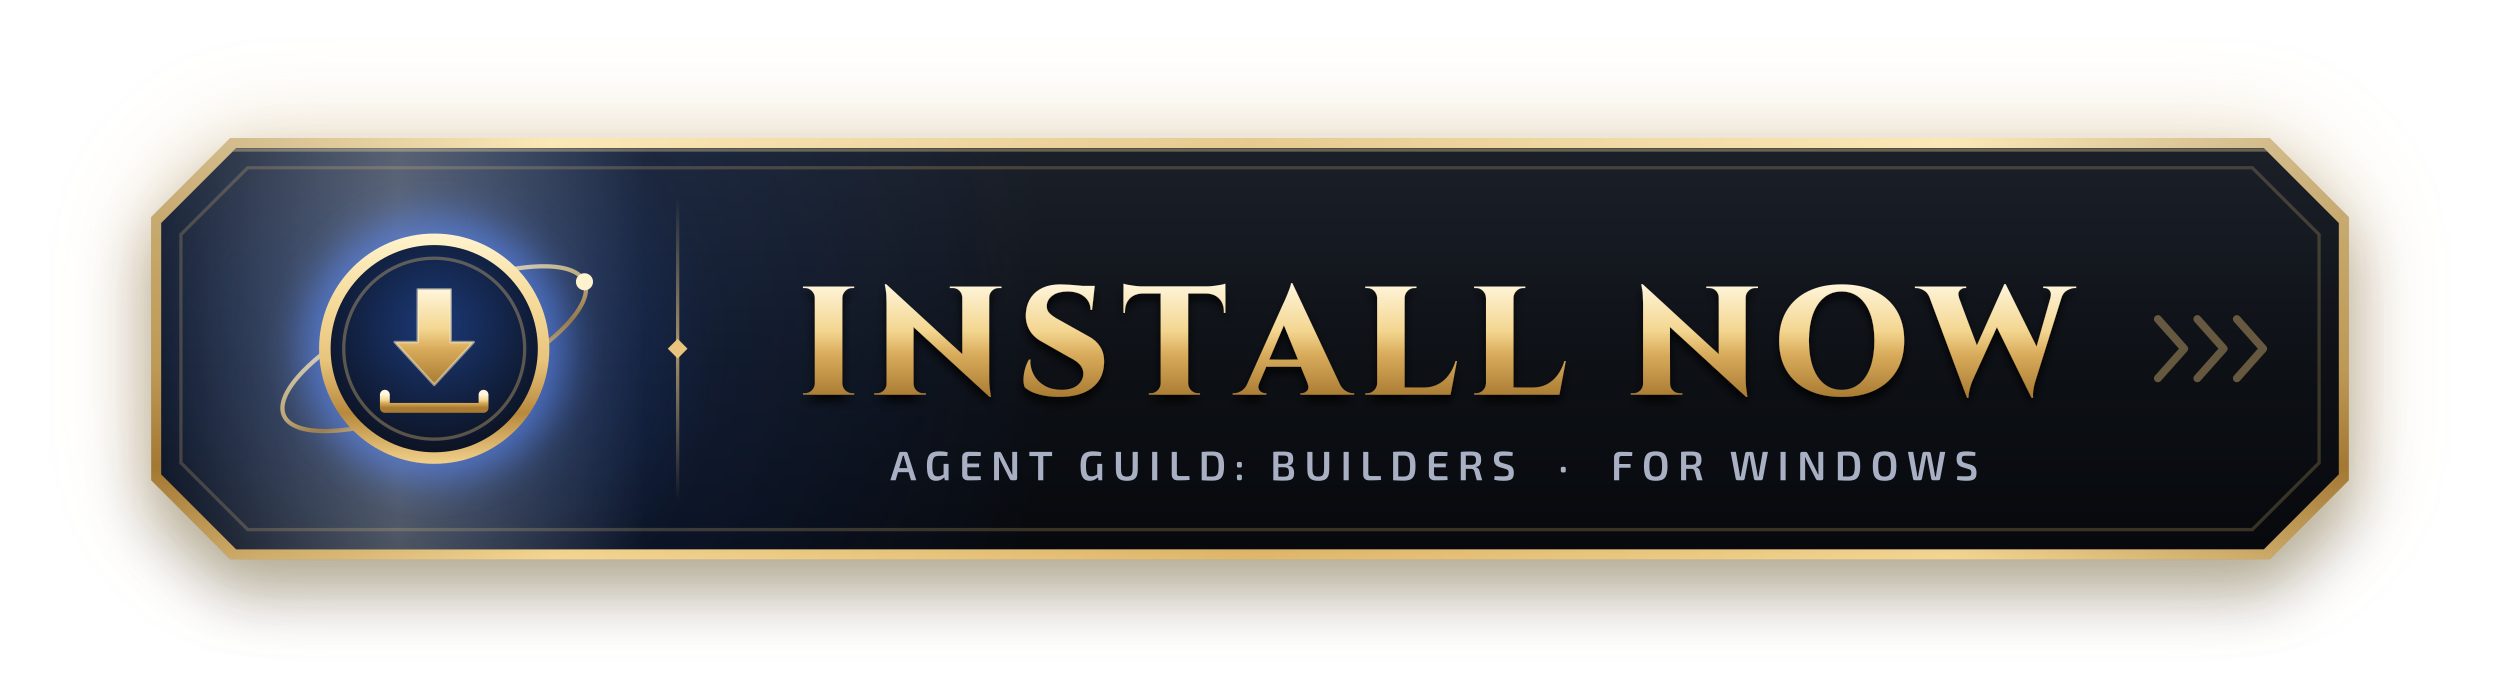
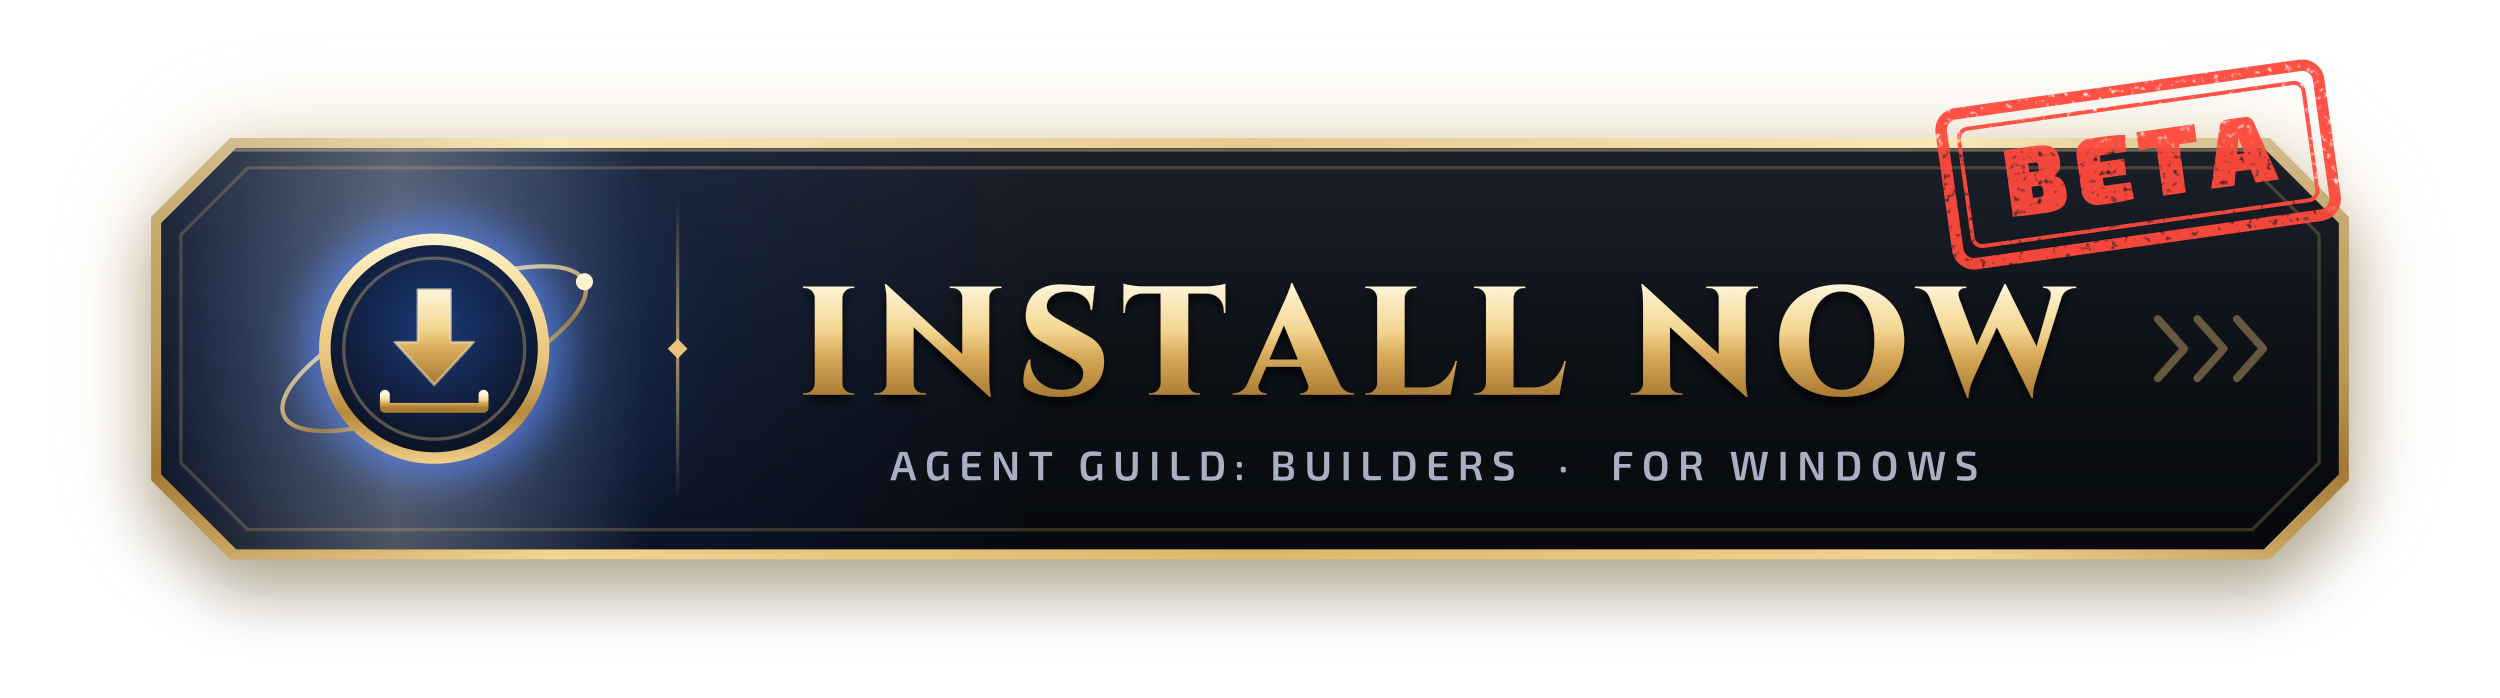
<svg xmlns="http://www.w3.org/2000/svg" width="760" height="212" viewBox="0 0 760 212" role="img" aria-labelledby="t">
  <defs>
    <linearGradient id="gold" x1="0" y1="0" x2="0" y2="1">
      <stop offset="0" stop-color="#fff3cf" />
      <stop offset=".28" stop-color="#f6dc9c" />
      <stop offset=".55" stop-color="#e8c47c" />
      <stop offset=".78" stop-color="#b8893d" />
      <stop offset="1" stop-color="#f1d08a" />
    </linearGradient>
    <linearGradient id="goldText" x1="0" y1="0" x2="0" y2="1">
      <stop offset="0" stop-color="#fff6dc" />
      <stop offset=".42" stop-color="#f3d58f" />
      <stop offset=".62" stop-color="#d9ac5c" />
      <stop offset="1" stop-color="#a87a32" />
    </linearGradient>
    <linearGradient id="frameSheen" x1="0" y1="0" x2="1" y2="0">
      <stop offset="0" stop-color="#8a6326" />
      <stop offset=".18" stop-color="#f6dc9c" />
      <stop offset=".5" stop-color="#c99a45" />
      <stop offset=".82" stop-color="#f6dc9c" />
      <stop offset="1" stop-color="#8a6326" />
    </linearGradient>
    <linearGradient id="plate" x1="0" y1="0" x2="0" y2="1">
      <stop offset="0" stop-color="#1b2029" />
      <stop offset=".55" stop-color="#0d1015" />
      <stop offset="1" stop-color="#07090d" />
    </linearGradient>
    <radialGradient id="aura" cx="132" cy="106.0" r="190" gradientUnits="userSpaceOnUse">
      <stop offset="0" stop-color="#2f6bed" stop-opacity=".46" />
      <stop offset=".45" stop-color="#2f6bed" stop-opacity=".12" />
      <stop offset="1" stop-color="#2f6bed" stop-opacity="0" />
    </radialGradient>
    <radialGradient id="core" cx=".5" cy=".38" r=".7">
      <stop offset="0" stop-color="#1c3a78" />
      <stop offset="1" stop-color="#0a0e18" />
    </radialGradient>
    <linearGradient id="sweep" x1="0" y1="0" x2="1" y2="0">
      <stop offset="0" stop-color="#fff2cc" stop-opacity="0" />
      <stop offset=".5" stop-color="#fff2cc" stop-opacity=".26" />
      <stop offset="1" stop-color="#fff2cc" stop-opacity="0" />
    </linearGradient>
    <linearGradient id="hair" x1="0" y1="60" x2="0" y2="152" gradientUnits="userSpaceOnUse">
      <stop offset="0" stop-color="#e8c47c" stop-opacity="0" />
      <stop offset=".5" stop-color="#e8c47c" stop-opacity=".7" />
      <stop offset="1" stop-color="#e8c47c" stop-opacity="0" />
    </linearGradient>
    <filter id="halo" x="-20%" y="-60%" width="140%" height="220%">
      <feGaussianBlur stdDeviation="14" />
    </filter>
    <filter id="drop" x="-20%" y="-60%" width="140%" height="220%">
      <feGaussianBlur stdDeviation="9" />
    </filter>
    <filter id="glow" x="-50%" y="-50%" width="200%" height="200%">
      <feGaussianBlur stdDeviation="6" />
    </filter>
    <filter id="engrave" x="-5%" y="-30%" width="110%" height="160%">
      <feDropShadow dx="0" dy="2" stdDeviation="1.4" flood-color="#000" flood-opacity=".85" />
    </filter>
+     <filter id="ink" x="-10%" y="-20%" width="120%" height="140%">
+       <feTurbulence type="fractalNoise" baseFrequency=".5" numOctaves="2" seed="7" result="grain" />
+       <feColorMatrix in="grain" type="matrix" values="0 0 0 0 0  0 0 0 0 0  0 0 0 0 0  0 0 0 -3.5 3.1" result="wear" />
+       <feComposite in="SourceGraphic" in2="wear" operator="in" />
+     </filter>
    <clipPath id="inside">
      <path d="M71.8,45 H688.2 L711,67.8 V144.2 L688.2,167 H71.8 L49,144.2 V67.8 Z" />
    </clipPath>
  </defs>
  <style>
  .sweep { animation: sweep 5.5s cubic-bezier(.45,0,.25,1) infinite; }
  .pulse { animation: pulse 2.8s ease-in-out infinite; transform-origin: 132px 106.0px; }
  .orbit { animation: spin 18s linear infinite; transform-origin: 132px 106.0px; }
  .chev { fill: none; stroke: #e8c47c; stroke-width: 2.4; stroke-linecap: round; stroke-linejoin: round; opacity: .4; animation: chev 1.8s ease-in-out infinite; }
  .c1 { animation-delay: .2s; } .c2 { animation-delay: .4s; }
  @keyframes sweep { 0% { transform: translateX(-260px) skewX(-22deg); } 55%, 100% { transform: translateX(928px) skewX(-22deg); } }
  @keyframes pulse { 0%, 100% { opacity: .45; transform: scale(.94); } 50% { opacity: .9; transform: scale(1.06); } }
  @keyframes spin { to { transform: rotate(360deg); } }
  @keyframes chev { 0%, 100% { opacity: .35; } 40% { opacity: 1; } }
  @media (prefers-reduced-motion: reduce) {
    .sweep { display: none; } .pulse, .orbit, .chev { animation: none; } .chev { opacity: .7; }
  }
</style>
  <path d="M70,42 H690 L714,66 V146 L690,170 H70 L46,146 V66 Z" fill="#1a1206" opacity=".35" transform="translate(0 10)" filter="url(#drop)" />
  <path d="M70,42 H690 L714,66 V146 L690,170 H70 L46,146 V66 Z" fill="#c99a45" opacity=".35" filter="url(#halo)" />
  <path d="M70,42 H690 L714,66 V146 L690,170 H70 L46,146 V66 Z" fill="url(#frameSheen)" />
  <path d="M70,42 H690 L714,66 V146 L690,170 H70 L46,146 V66 Z" fill="url(#gold)" opacity=".55" />
  <path d="M71.8,45 H688.2 L711,67.8 V144.2 L688.2,167 H71.8 L49,144.2 V67.8 Z" fill="url(#plate)" />
  <g clip-path="url(#inside)">
    <rect x="46" y="42" width="668" height="128" fill="url(#aura)" />
    <path d="M46,45.6 H714" stroke="#f6dc9c" stroke-opacity=".35" stroke-width="1" />
    <rect class="sweep" x="46" y="2" width="150" height="208" fill="url(#sweep)" />
  </g>
  <path d="M75.3,51 H684.7 L705,71.3 V140.7 L684.7,161 H75.3 L55,140.7 V71.3 Z" fill="none" stroke="#e8c47c" stroke-opacity=".22" stroke-width="1" />
  <circle class="pulse" cx="132" cy="106.0" r="40" fill="#5b8cff" opacity=".6" filter="url(#glow)" />
  <g class="orbit">
    <ellipse cx="132" cy="106.0" rx="50" ry="16" fill="none" stroke="url(#gold)" stroke-width="1.3" stroke-opacity=".75" transform="rotate(-24 132 106.0)" />
    <circle cx="177.68" cy="85.66" r="2.6" fill="#fff3cf" />
  </g>
  <circle cx="132" cy="106.0" r="35" fill="url(#gold)" />
  <circle cx="132" cy="106.0" r="31.5" fill="url(#core)" />
  <circle cx="132" cy="106.0" r="27.5" fill="none" stroke="#e8c47c" stroke-opacity=".35" stroke-width="1" />
  <path d="M127,88.0 H137 V104.0 H144 L132,117.0 L120,104.0 H127 Z" fill="url(#goldText)" stroke="#fff3cf" stroke-opacity=".5" stroke-width=".8" stroke-linejoin="round" />
  <path d="M117,120.0 V124.0 H147 V120.0" fill="none" stroke="url(#goldText)" stroke-width="3" stroke-linecap="round" stroke-linejoin="round" />
  <path d="M206,60 V152" stroke="url(#hair)" stroke-width="1" />
  <path d="M203,106.0 l3,-3 l3,3 l-3,3 Z" fill="#e8c47c" />
  <g filter="url(#engrave)">
    <path transform="translate(242.41 120.0)" d="M13.649 -32.9V0.0H5.306V-32.9ZM5.447 -3.431V0.0H1.687V-0.47Q1.687 -0.47 1.992 -0.47Q2.298 -0.47 2.298 -0.47Q3.52 -0.47 4.389 -1.34Q5.259 -2.209 5.306 -3.431ZM5.447 -29.469H5.306Q5.259 -30.691 4.389 -31.56Q3.52 -32.43 2.298 -32.43Q2.298 -32.43 1.992 -32.43Q1.687 -32.43 1.687 -32.43V-32.9H5.447ZM13.508 -3.431H13.649Q13.696 -2.209 14.565 -1.34Q15.435 -0.47 16.657 -0.47Q16.657 -0.47 16.939 -0.47Q17.221 -0.47 17.268 -0.47V0.0H13.508ZM13.508 -29.469V-32.9H17.268V-32.43Q17.221 -32.43 16.939 -32.43Q16.657 -32.43 16.657 -32.43Q15.435 -32.43 14.565 -31.56Q13.696 -30.691 13.649 -29.469ZM27.011 -33.605 57.868 -5.22 58.442 0.658 27.585 -27.68ZM27.256 -3.337V0.0H23.355V-0.47Q23.355 -0.47 23.778 -0.47Q24.201 -0.47 24.248 -0.47Q25.423 -0.47 26.269 -1.316Q27.115 -2.162 27.115 -3.337ZM35.32 -3.337Q35.32 -2.162 36.166 -1.316Q37.012 -0.47 38.187 -0.47Q38.234 -0.47 38.657 -0.47Q39.08 -0.47 39.08 -0.47V0.0H35.179V-3.337ZM27.011 -33.605 35.273 -24.93 35.32 0.0H27.115V-27.73Q27.115 -30.429 26.828 -32.017Q26.541 -33.605 26.541 -33.605ZM58.291 -32.9V-5.358Q58.291 -3.514 58.442 -2.146Q58.592 -0.779 58.729 -0.06Q58.865 0.658 58.865 0.658H58.442L50.133 -8.594V-32.9ZM62.051 -32.9V-32.43Q62.051 -32.43 61.628 -32.43Q61.205 -32.43 61.205 -32.43Q60.03 -32.43 59.184 -31.608Q58.338 -30.785 58.291 -29.563H58.15V-32.9ZM46.326 -32.9H50.227V-29.563H50.133Q50.086 -30.785 49.263 -31.608Q48.441 -32.43 47.219 -32.43Q47.219 -32.43 46.796 -32.43Q46.373 -32.43 46.326 -32.43ZM79.926 -33.558Q80.905 -33.558 82.473 -33.464Q84.041 -33.37 85.713 -33.206Q87.386 -33.041 88.653 -32.877Q89.92 -32.712 90.333 -32.524L89.578 -25.796H89.117Q89.117 -28.317 87.207 -29.855Q85.298 -31.393 82.069 -31.393Q79.257 -31.393 77.584 -30.187Q75.91 -28.981 75.797 -27.158Q75.683 -25.623 76.801 -24.633Q77.918 -23.642 79.527 -22.797L88.409 -17.831Q90.801 -16.628 92.102 -14.52Q93.403 -12.411 93.214 -9.377Q92.949 -4.57 89.367 -1.956Q85.785 0.658 79.628 0.658Q77.216 0.658 75.141 0.272Q73.066 -0.114 71.519 -0.777Q69.972 -1.44 69.108 -2.305Q68.664 -3.397 68.74 -4.978Q68.816 -6.559 69.287 -8.144Q69.758 -9.73 70.427 -10.726H70.85Q70.691 -8.291 71.801 -6.165Q72.911 -4.04 75.118 -2.764Q77.325 -1.489 80.375 -1.507Q83.602 -1.535 85.27 -2.996Q86.937 -4.457 86.937 -6.446Q86.937 -7.922 85.92 -9.121Q84.902 -10.32 82.574 -11.459L74.645 -15.972Q71.762 -17.439 70.462 -19.864Q69.161 -22.288 69.501 -25.237Q69.766 -27.816 71.083 -29.686Q72.401 -31.557 74.635 -32.558Q76.869 -33.558 79.926 -33.558ZM90.409 -33.088 90.296 -32.101H84.117V-33.088ZM118.788 -32.759V0.0H110.445V-32.759ZM130.111 -32.947V-30.782H99.121V-32.947ZM130.111 -30.923V-24.85L129.641 -24.897V-25.318Q129.641 -27.815 128.195 -29.275Q126.75 -30.735 124.224 -30.782V-30.923ZM130.111 -33.793V-32.43L124.377 -32.947Q125.411 -32.947 126.563 -33.088Q127.714 -33.229 128.701 -33.417Q129.688 -33.605 130.111 -33.793ZM110.586 -3.431V0.0H106.826V-0.47Q106.826 -0.47 107.131 -0.47Q107.437 -0.47 107.437 -0.47Q108.659 -0.47 109.528 -1.34Q110.398 -2.209 110.445 -3.431ZM118.647 -3.431H118.788Q118.835 -2.209 119.704 -1.34Q120.574 -0.47 121.796 -0.47Q121.796 -0.47 122.101 -0.47Q122.407 -0.47 122.407 -0.47V0.0H118.647ZM105.008 -30.923V-30.782Q102.473 -30.735 101.032 -29.275Q99.591 -27.815 99.591 -25.318V-24.897L99.121 -24.85V-30.923ZM99.121 -33.793Q99.591 -33.605 100.555 -33.417Q101.518 -33.229 102.693 -33.088Q103.868 -32.947 104.855 -32.947L99.121 -32.43ZM150.474 -33.936 166.274 -0.282H156.425L147.003 -23.39ZM140.369 -3.431Q139.964 -2.491 140.199 -1.833Q140.434 -1.175 141.013 -0.823Q141.591 -0.47 142.155 -0.47H142.578V0.0H132.3V-0.47Q132.3 -0.47 132.511 -0.47Q132.723 -0.47 132.723 -0.47Q133.804 -0.47 134.955 -1.151Q136.107 -1.833 136.859 -3.431ZM150.474 -33.936 150.557 -27.398 138.949 -0.141H135.336L147.556 -27.357Q147.745 -27.697 148.117 -28.549Q148.489 -29.401 148.917 -30.436Q149.345 -31.471 149.679 -32.421Q150.013 -33.371 150.051 -33.936ZM154.872 -10.678V-8.513H141.295V-10.678ZM155.099 -3.431H164.769Q165.55 -1.833 166.687 -1.151Q167.824 -0.47 168.905 -0.47Q168.905 -0.47 169.093 -0.47Q169.281 -0.47 169.281 -0.47V0.0H152.89V-0.47H153.313Q154.244 -0.47 154.968 -1.245Q155.692 -2.021 155.099 -3.431ZM184.588 -32.9V0.0H176.245V-32.9ZM196.9 -2.212 198.411 0.0H184.447V-2.212ZM200.522 -10.258 198.552 0.0H188.861L190.553 -2.212Q192.855 -2.212 194.732 -3.177Q196.609 -4.141 197.973 -5.948Q199.338 -7.754 200.067 -10.258ZM176.386 -3.431V0.0H172.626V-0.47Q172.626 -0.47 172.931 -0.47Q173.237 -0.47 173.237 -0.47Q174.459 -0.47 175.328 -1.34Q176.198 -2.209 176.245 -3.431ZM176.386 -29.469H176.245Q176.198 -30.691 175.328 -31.56Q174.459 -32.43 173.237 -32.43Q173.237 -32.43 172.931 -32.43Q172.626 -32.43 172.626 -32.43V-32.9H176.386ZM184.447 -29.469V-32.9H188.207V-32.43Q188.16 -32.43 187.878 -32.43Q187.596 -32.43 187.596 -32.43Q186.374 -32.43 185.504 -31.56Q184.635 -30.691 184.588 -29.469ZM217.676 -32.9V0.0H209.333V-32.9ZM229.988 -2.212 231.499 0.0H217.535V-2.212ZM233.61 -10.258 231.64 0.0H221.949L223.641 -2.212Q225.943 -2.212 227.82 -3.177Q229.697 -4.141 231.061 -5.948Q232.426 -7.754 233.155 -10.258ZM209.474 -3.431V0.0H205.714V-0.47Q205.714 -0.47 206.019 -0.47Q206.325 -0.47 206.325 -0.47Q207.547 -0.47 208.416 -1.34Q209.286 -2.209 209.333 -3.431ZM209.474 -29.469H209.333Q209.286 -30.691 208.416 -31.56Q207.547 -32.43 206.325 -32.43Q206.325 -32.43 206.019 -32.43Q205.714 -32.43 205.714 -32.43V-32.9H209.474ZM217.535 -29.469V-32.9H221.295V-32.43Q221.248 -32.43 220.966 -32.43Q220.684 -32.43 220.684 -32.43Q219.462 -32.43 218.592 -31.56Q217.723 -30.691 217.676 -29.469ZM256.982 -33.605 287.839 -5.22 288.413 0.658 257.556 -27.68ZM257.227 -3.337V0.0H253.326V-0.47Q253.326 -0.47 253.749 -0.47Q254.172 -0.47 254.219 -0.47Q255.394 -0.47 256.24 -1.316Q257.086 -2.162 257.086 -3.337ZM265.291 -3.337Q265.291 -2.162 266.137 -1.316Q266.983 -0.47 268.158 -0.47Q268.205 -0.47 268.628 -0.47Q269.051 -0.47 269.051 -0.47V0.0H265.15V-3.337ZM256.982 -33.605 265.244 -24.93 265.291 0.0H257.086V-27.73Q257.086 -30.429 256.799 -32.017Q256.512 -33.605 256.512 -33.605ZM288.262 -32.9V-5.358Q288.262 -3.514 288.413 -2.146Q288.563 -0.779 288.7 -0.06Q288.836 0.658 288.836 0.658H288.413L280.104 -8.594V-32.9ZM292.022 -32.9V-32.43Q292.022 -32.43 291.599 -32.43Q291.176 -32.43 291.176 -32.43Q290.001 -32.43 289.155 -31.608Q288.309 -30.785 288.262 -29.563H288.121V-32.9ZM276.297 -32.9H280.198V-29.563H280.104Q280.057 -30.785 279.234 -31.608Q278.412 -32.43 277.19 -32.43Q277.19 -32.43 276.767 -32.43Q276.344 -32.43 276.297 -32.43ZM317.432 -33.558Q323.292 -33.558 327.571 -31.495Q331.85 -29.432 334.159 -25.616Q336.467 -21.8 336.467 -16.45Q336.467 -11.138 334.159 -7.303Q331.85 -3.468 327.571 -1.405Q323.292 0.658 317.432 0.658Q311.581 0.658 307.321 -1.405Q303.061 -3.468 300.753 -7.284Q298.444 -11.1 298.444 -16.45Q298.444 -21.762 300.753 -25.597Q303.061 -29.432 307.321 -31.495Q311.581 -33.558 317.432 -33.558ZM317.432 -1.507Q320.558 -1.507 322.788 -3.311Q325.017 -5.115 326.213 -8.452Q327.409 -11.788 327.409 -16.45Q327.409 -21.112 326.213 -24.448Q325.017 -27.785 322.788 -29.589Q320.558 -31.393 317.432 -31.393Q314.353 -31.393 312.124 -29.589Q309.895 -27.785 308.698 -24.448Q307.502 -21.112 307.502 -16.45Q307.502 -11.788 308.698 -8.452Q309.895 -5.115 312.124 -3.311Q314.353 -1.507 317.432 -1.507ZM343.065 -32.618H351.933L359.088 -13.586L355.57 0.942ZM367.331 -33.652 368.349 -28.712 357.207 -4.275Q357.207 -4.275 356.915 -3.491Q356.623 -2.706 356.332 -1.526Q356.04 -0.347 355.993 0.942H355.57L354.12 -5.092L366.908 -33.652ZM367.331 -33.605 377.843 -12.343 375.185 0.942 363.542 -22.826ZM385.242 -32.618 376.378 -4.275Q376.378 -4.275 376.143 -3.448Q375.908 -2.621 375.725 -1.423Q375.542 -0.224 375.646 0.942H375.185L373.601 -3.711L381.817 -32.618ZM380.924 -29.516Q381.3 -30.926 380.689 -31.678Q380.078 -32.43 379.138 -32.43H378.715V-32.9H388.767V-32.43Q388.767 -32.43 388.579 -32.43Q388.391 -32.43 388.391 -32.43Q387.31 -32.43 386.041 -31.748Q384.772 -31.067 384.255 -29.516ZM353.146 -29.516H344.221Q343.619 -31.067 342.393 -31.748Q341.166 -32.43 340.085 -32.43Q340.085 -32.43 339.897 -32.43Q339.709 -32.43 339.709 -32.43V-32.9H355.318V-32.43H354.895Q354.002 -32.43 353.32 -31.678Q352.639 -30.926 353.146 -29.516Z" fill="url(#goldText)" />
  </g>
  <path transform="translate(270.61 146.0)" d="M4.762 -8.625Q4.963 -8.625 5.115 -8.513Q5.267 -8.401 5.319 -8.209L7.939 0.0H6.332L4.365 -6.652Q4.315 -6.845 4.265 -7.048Q4.214 -7.251 4.171 -7.435H3.825Q3.782 -7.251 3.735 -7.048Q3.689 -6.845 3.63 -6.652L1.664 0.0H0.056L2.676 -8.209Q2.728 -8.401 2.88 -8.513Q3.032 -8.625 3.233 -8.625ZM6.207 -3.683V-2.458H1.771V-3.683ZM14.9 -8.791Q15.41 -8.791 15.853 -8.762Q16.296 -8.734 16.7 -8.672Q17.104 -8.611 17.492 -8.5L17.354 -7.35Q16.941 -7.38 16.537 -7.398Q16.132 -7.415 15.741 -7.422Q15.349 -7.428 14.948 -7.428Q14.346 -7.428 13.935 -7.307Q13.524 -7.187 13.28 -6.85Q13.036 -6.513 12.926 -5.891Q12.817 -5.268 12.817 -4.277Q12.817 -3.118 12.97 -2.444Q13.124 -1.771 13.485 -1.479Q13.847 -1.187 14.459 -1.187Q14.876 -1.187 15.223 -1.29Q15.57 -1.393 15.868 -1.559Q16.167 -1.726 16.43 -1.902L16.613 -1.093Q16.41 -0.834 16.03 -0.539Q15.651 -0.245 15.126 -0.039Q14.601 0.166 13.931 0.166Q12.962 0.166 12.346 -0.304Q11.731 -0.775 11.449 -1.767Q11.167 -2.759 11.167 -4.33Q11.167 -6.028 11.525 -7.001Q11.883 -7.973 12.706 -8.382Q13.528 -8.791 14.9 -8.791ZM17.757 -4.98V0.0H16.61L16.384 -1.293L16.241 -1.604V-4.98ZM23.657 -8.648Q24.318 -8.648 24.996 -8.647Q25.675 -8.645 26.335 -8.622Q26.995 -8.6 27.585 -8.548L27.513 -7.382H24.137Q23.793 -7.382 23.624 -7.208Q23.456 -7.034 23.456 -6.665V-1.96Q23.456 -1.591 23.624 -1.412Q23.793 -1.234 24.137 -1.234H27.513L27.585 -0.077Q26.995 -0.029 26.335 -0.009Q25.675 0.011 24.996 0.017Q24.318 0.023 23.657 0.023Q22.858 0.023 22.378 -0.423Q21.899 -0.869 21.89 -1.61V-7.015Q21.899 -7.765 22.378 -8.207Q22.858 -8.648 23.657 -8.648ZM22.115 -5.09H27.036V-3.939H22.115ZM38.599 -8.625V-0.582Q38.599 0.0 38.026 0.0H36.962Q36.706 0.0 36.566 -0.12Q36.427 -0.24 36.312 -0.476L33.699 -5.678Q33.569 -5.95 33.421 -6.282Q33.272 -6.615 33.187 -6.913H33.019Q33.055 -6.606 33.073 -6.284Q33.091 -5.962 33.091 -5.65V0.0H31.586V-8.043Q31.586 -8.625 32.168 -8.625H33.206Q33.462 -8.625 33.6 -8.505Q33.737 -8.385 33.856 -8.149L36.384 -3.093Q36.533 -2.816 36.693 -2.472Q36.852 -2.128 36.994 -1.778H37.17Q37.147 -2.133 37.129 -2.477Q37.111 -2.82 37.111 -3.163L37.107 -8.625ZM46.548 -8.625V0.0H44.982V-8.625ZM49.227 -8.625V-7.346H42.312V-8.625ZM61.613 -8.791Q62.123 -8.791 62.566 -8.762Q63.009 -8.734 63.413 -8.672Q63.817 -8.611 64.204 -8.5L64.067 -7.35Q63.654 -7.38 63.249 -7.398Q62.845 -7.415 62.453 -7.422Q62.062 -7.428 61.661 -7.428Q61.058 -7.428 60.648 -7.307Q60.237 -7.187 59.993 -6.85Q59.749 -6.513 59.639 -5.891Q59.529 -5.268 59.529 -4.277Q59.529 -3.118 59.683 -2.444Q59.836 -1.771 60.198 -1.479Q60.56 -1.187 61.171 -1.187Q61.589 -1.187 61.935 -1.29Q62.282 -1.393 62.581 -1.559Q62.879 -1.726 63.143 -1.902L63.325 -1.093Q63.122 -0.834 62.743 -0.539Q62.364 -0.245 61.839 -0.039Q61.314 0.166 60.644 0.166Q59.674 0.166 59.059 -0.304Q58.444 -0.775 58.161 -1.767Q57.879 -2.759 57.879 -4.33Q57.879 -6.028 58.237 -7.001Q58.596 -7.973 59.418 -8.382Q60.241 -8.791 61.613 -8.791ZM64.469 -4.98V0.0H63.322L63.097 -1.293L62.953 -1.604V-4.98ZM75.28 -8.625V-3.376Q75.28 -2.09 74.964 -1.311Q74.647 -0.532 73.934 -0.183Q73.221 0.166 72.023 0.166Q70.773 0.166 70.025 -0.183Q69.276 -0.532 68.943 -1.311Q68.611 -2.09 68.611 -3.376V-8.625H70.177V-3.376Q70.177 -2.52 70.342 -2.025Q70.507 -1.53 70.897 -1.324Q71.288 -1.118 71.947 -1.118Q72.607 -1.118 72.991 -1.324Q73.375 -1.53 73.544 -2.025Q73.714 -2.52 73.714 -3.376V-8.625ZM81.199 -8.625V0.0H79.64V-8.625ZM87.156 -8.625V-1.996Q87.156 -1.636 87.344 -1.457Q87.532 -1.279 87.903 -1.279H90.954L91.026 -0.089Q90.17 -0.009 89.254 0.007Q88.338 0.023 87.435 0.023Q86.489 0.023 86.044 -0.463Q85.599 -0.949 85.599 -1.699V-8.625ZM97.951 -8.741Q98.93 -8.741 99.61 -8.522Q100.29 -8.302 100.707 -7.795Q101.124 -7.288 101.314 -6.434Q101.505 -5.581 101.505 -4.312Q101.505 -3.044 101.314 -2.191Q101.124 -1.337 100.707 -0.83Q100.29 -0.323 99.61 -0.103Q98.93 0.116 97.951 0.116Q97.009 0.116 96.211 0.083Q95.413 0.05 94.699 0.0L95.354 -1.196Q95.854 -1.173 96.505 -1.154Q97.156 -1.135 97.951 -1.135Q98.671 -1.135 99.09 -1.42Q99.508 -1.704 99.684 -2.397Q99.86 -3.09 99.86 -4.312Q99.86 -5.535 99.684 -6.228Q99.508 -6.921 99.09 -7.21Q98.671 -7.498 97.951 -7.498Q97.179 -7.498 96.571 -7.49Q95.963 -7.481 95.387 -7.475L94.699 -8.625Q95.417 -8.675 96.209 -8.708Q97.002 -8.741 97.951 -8.741ZM96.265 -8.625V0.0H94.699V-8.625ZM106.378 -5.579Q106.684 -5.579 106.803 -5.46Q106.922 -5.341 106.922 -5.035V-4.407Q106.922 -4.101 106.803 -3.982Q106.684 -3.862 106.378 -3.862H105.959Q105.66 -3.862 105.537 -3.982Q105.415 -4.101 105.415 -4.407V-5.035Q105.415 -5.341 105.537 -5.46Q105.66 -5.579 105.959 -5.579ZM106.378 -1.721Q106.684 -1.721 106.803 -1.602Q106.922 -1.482 106.922 -1.176V-0.548Q106.922 -0.242 106.803 -0.123Q106.684 -0.004 106.378 -0.004H105.959Q105.66 -0.004 105.537 -0.123Q105.415 -0.242 105.415 -0.548V-1.176Q105.415 -1.482 105.537 -1.602Q105.66 -1.721 105.959 -1.721ZM119.541 -8.725Q120.643 -8.725 121.293 -8.531Q121.944 -8.338 122.234 -7.85Q122.524 -7.363 122.524 -6.475Q122.524 -5.55 122.175 -5.064Q121.826 -4.579 121.029 -4.504V-4.446Q122.013 -4.359 122.404 -3.773Q122.794 -3.188 122.794 -2.15Q122.794 -1.263 122.503 -0.775Q122.212 -0.288 121.582 -0.094Q120.952 0.1 119.936 0.1Q119.144 0.1 118.562 0.094Q117.98 0.088 117.489 0.062Q116.997 0.038 116.474 0.0L116.656 -1.135Q116.945 -1.123 117.763 -1.11Q118.58 -1.098 119.67 -1.098Q120.267 -1.098 120.605 -1.204Q120.943 -1.31 121.083 -1.602Q121.223 -1.895 121.223 -2.442Q121.223 -3.038 121.077 -3.357Q120.93 -3.676 120.581 -3.804Q120.232 -3.933 119.613 -3.942H116.643V-4.996H119.597Q120.132 -5.005 120.443 -5.107Q120.754 -5.21 120.887 -5.489Q121.021 -5.768 121.021 -6.274Q121.021 -6.789 120.879 -7.06Q120.736 -7.331 120.397 -7.429Q120.057 -7.527 119.466 -7.527Q118.803 -7.527 118.286 -7.529Q117.77 -7.531 117.37 -7.525Q116.971 -7.518 116.656 -7.49L116.474 -8.625Q116.947 -8.675 117.382 -8.694Q117.818 -8.713 118.333 -8.719Q118.849 -8.725 119.541 -8.725ZM118.004 -8.625V0.0H116.474V-8.625ZM133.48 -8.625V-3.376Q133.48 -2.09 133.164 -1.311Q132.847 -0.532 132.134 -0.183Q131.421 0.166 130.223 0.166Q128.973 0.166 128.225 -0.183Q127.476 -0.532 127.143 -1.311Q126.811 -2.09 126.811 -3.376V-8.625H128.377V-3.376Q128.377 -2.52 128.542 -2.025Q128.707 -1.53 129.097 -1.324Q129.488 -1.118 130.147 -1.118Q130.807 -1.118 131.191 -1.324Q131.575 -1.53 131.744 -2.025Q131.914 -2.52 131.914 -3.376V-8.625ZM139.399 -8.625V0.0H137.84V-8.625ZM145.356 -8.625V-1.996Q145.356 -1.636 145.544 -1.457Q145.732 -1.279 146.103 -1.279H149.154L149.226 -0.089Q148.37 -0.009 147.454 0.007Q146.538 0.023 145.635 0.023Q144.689 0.023 144.244 -0.463Q143.799 -0.949 143.799 -1.699V-8.625ZM156.151 -8.741Q157.13 -8.741 157.81 -8.522Q158.49 -8.302 158.907 -7.795Q159.324 -7.288 159.514 -6.434Q159.705 -5.581 159.705 -4.312Q159.705 -3.044 159.514 -2.191Q159.324 -1.337 158.907 -0.83Q158.49 -0.323 157.81 -0.103Q157.13 0.116 156.151 0.116Q155.209 0.116 154.411 0.083Q153.613 0.05 152.899 0.0L153.554 -1.196Q154.054 -1.173 154.705 -1.154Q155.356 -1.135 156.151 -1.135Q156.871 -1.135 157.29 -1.42Q157.708 -1.704 157.884 -2.397Q158.06 -3.09 158.06 -4.312Q158.06 -5.535 157.884 -6.228Q157.708 -6.921 157.29 -7.21Q156.871 -7.498 156.151 -7.498Q155.379 -7.498 154.771 -7.49Q154.163 -7.481 153.587 -7.475L152.899 -8.625Q153.617 -8.675 154.409 -8.708Q155.202 -8.741 156.151 -8.741ZM154.465 -8.625V0.0H152.899V-8.625ZM165.532 -8.648Q166.193 -8.648 166.871 -8.647Q167.55 -8.645 168.21 -8.622Q168.87 -8.6 169.46 -8.548L169.388 -7.382H166.012Q165.668 -7.382 165.499 -7.208Q165.331 -7.034 165.331 -6.665V-1.96Q165.331 -1.591 165.499 -1.412Q165.668 -1.234 166.012 -1.234H169.388L169.46 -0.077Q168.87 -0.029 168.21 -0.009Q167.55 0.011 166.871 0.017Q166.193 0.023 165.532 0.023Q164.733 0.023 164.253 -0.423Q163.774 -0.869 163.765 -1.61V-7.015Q163.774 -7.765 164.253 -8.207Q164.733 -8.648 165.532 -8.648ZM163.99 -5.09H168.911V-3.939H163.99ZM176.635 -8.741Q177.714 -8.741 178.381 -8.517Q179.048 -8.293 179.358 -7.746Q179.668 -7.2 179.668 -6.214Q179.668 -5.568 179.507 -5.107Q179.347 -4.645 178.992 -4.38Q178.637 -4.114 178.033 -4.039V-3.973Q178.253 -3.931 178.483 -3.785Q178.713 -3.64 178.909 -3.376Q179.106 -3.113 179.197 -2.703L179.988 0.0H178.332L177.627 -2.66Q177.49 -3.112 177.25 -3.291Q177.009 -3.47 176.597 -3.47Q175.784 -3.474 175.212 -3.478Q174.641 -3.482 174.255 -3.495Q173.869 -3.507 173.59 -3.515L173.627 -4.698H176.599Q177.164 -4.707 177.488 -4.826Q177.811 -4.946 177.95 -5.255Q178.089 -5.564 178.089 -6.119Q178.089 -6.677 177.95 -6.975Q177.811 -7.274 177.488 -7.393Q177.164 -7.513 176.599 -7.513Q175.494 -7.513 174.709 -7.5Q173.924 -7.488 173.643 -7.477L173.461 -8.625Q173.965 -8.679 174.405 -8.704Q174.844 -8.729 175.37 -8.735Q175.897 -8.741 176.635 -8.741ZM175.004 -8.625V0.0H173.461V-8.625ZM186.551 -8.782Q187.182 -8.773 187.888 -8.714Q188.594 -8.655 189.28 -8.478L189.18 -7.407Q188.635 -7.428 187.933 -7.444Q187.23 -7.459 186.569 -7.459Q186.171 -7.459 185.891 -7.433Q185.61 -7.407 185.434 -7.312Q185.257 -7.217 185.18 -7.007Q185.102 -6.798 185.102 -6.432Q185.102 -5.875 185.33 -5.64Q185.557 -5.406 186.092 -5.258L187.788 -4.759Q188.81 -4.456 189.197 -3.859Q189.583 -3.261 189.583 -2.276Q189.583 -1.533 189.413 -1.058Q189.242 -0.583 188.876 -0.321Q188.51 -0.059 187.924 0.049Q187.338 0.157 186.512 0.157Q186.083 0.157 185.342 0.111Q184.601 0.064 183.645 -0.134L183.746 -1.261Q184.487 -1.24 184.987 -1.221Q185.488 -1.202 185.851 -1.201Q186.214 -1.199 186.528 -1.199Q187.1 -1.199 187.423 -1.277Q187.747 -1.355 187.878 -1.589Q188.008 -1.822 188.008 -2.272Q188.008 -2.664 187.914 -2.883Q187.82 -3.102 187.61 -3.225Q187.401 -3.349 187.066 -3.437L185.3 -3.974Q184.33 -4.28 183.932 -4.867Q183.535 -5.455 183.535 -6.431Q183.535 -7.178 183.711 -7.643Q183.887 -8.108 184.25 -8.356Q184.614 -8.603 185.184 -8.693Q185.754 -8.782 186.551 -8.782ZM204.837 -4.085Q205.143 -4.085 205.262 -3.966Q205.381 -3.847 205.381 -3.541V-2.913Q205.381 -2.606 205.262 -2.487Q205.143 -2.368 204.837 -2.368H204.418Q204.119 -2.368 203.996 -2.487Q203.874 -2.606 203.874 -2.913V-3.541Q203.874 -3.847 203.996 -3.966Q204.119 -4.085 204.418 -4.085ZM221.836 -8.648Q222.472 -8.648 223.131 -8.642Q223.791 -8.636 224.43 -8.616Q225.07 -8.596 225.631 -8.536L225.55 -7.382H222.378Q221.995 -7.382 221.811 -7.208Q221.627 -7.034 221.627 -6.665V0.0H220.061V-6.979Q220.061 -7.756 220.547 -8.202Q221.033 -8.648 221.836 -8.648ZM220.277 -4.951H225.079V-3.8H220.277ZM232.731 -8.791Q233.719 -8.791 234.408 -8.572Q235.097 -8.352 235.514 -7.839Q235.931 -7.325 236.122 -6.461Q236.312 -5.597 236.312 -4.312Q236.312 -3.032 236.122 -2.166Q235.931 -1.3 235.514 -0.786Q235.097 -0.273 234.408 -0.053Q233.719 0.166 232.731 0.166Q231.747 0.166 231.058 -0.053Q230.369 -0.273 229.947 -0.786Q229.526 -1.3 229.335 -2.166Q229.145 -3.032 229.145 -4.312Q229.145 -5.597 229.335 -6.461Q229.526 -7.325 229.947 -7.839Q230.369 -8.352 231.058 -8.572Q231.747 -8.791 232.731 -8.791ZM232.731 -7.507Q231.993 -7.507 231.57 -7.218Q231.147 -6.93 230.971 -6.237Q230.796 -5.544 230.796 -4.312Q230.796 -3.09 230.971 -2.393Q231.147 -1.695 231.57 -1.407Q231.993 -1.118 232.731 -1.118Q233.469 -1.118 233.892 -1.407Q234.316 -1.695 234.491 -2.393Q234.667 -3.09 234.667 -4.312Q234.667 -5.544 234.491 -6.237Q234.316 -6.93 233.892 -7.218Q233.469 -7.507 232.731 -7.507ZM243.61 -8.741Q244.689 -8.741 245.356 -8.517Q246.023 -8.293 246.333 -7.746Q246.643 -7.2 246.643 -6.214Q246.643 -5.568 246.482 -5.107Q246.322 -4.645 245.967 -4.38Q245.612 -4.114 245.008 -4.039V-3.973Q245.228 -3.931 245.458 -3.785Q245.688 -3.64 245.884 -3.376Q246.081 -3.113 246.172 -2.703L246.963 0.0H245.307L244.602 -2.66Q244.465 -3.112 244.225 -3.291Q243.984 -3.47 243.572 -3.47Q242.759 -3.474 242.187 -3.478Q241.616 -3.482 241.23 -3.495Q240.844 -3.507 240.565 -3.515L240.602 -4.698H243.574Q244.139 -4.707 244.463 -4.826Q244.786 -4.946 244.925 -5.255Q245.064 -5.564 245.064 -6.119Q245.064 -6.677 244.925 -6.975Q244.786 -7.274 244.463 -7.393Q244.139 -7.513 243.574 -7.513Q242.469 -7.513 241.684 -7.5Q240.899 -7.488 240.618 -7.477L240.436 -8.625Q240.94 -8.679 241.38 -8.704Q241.819 -8.729 242.345 -8.735Q242.872 -8.741 243.61 -8.741ZM241.979 -8.625V0.0H240.436V-8.625ZM266.851 -8.625 265.296 -0.441Q265.255 -0.249 265.099 -0.124Q264.943 0.0 264.718 0.0H263.164Q262.947 0.0 262.785 -0.124Q262.623 -0.249 262.595 -0.45L261.465 -6.438Q261.419 -6.706 261.378 -6.972Q261.337 -7.237 261.294 -7.496H261.046Q261.007 -7.237 260.968 -6.966Q260.93 -6.694 260.884 -6.435L259.767 -0.45Q259.729 -0.249 259.567 -0.124Q259.405 0.0 259.188 0.0H257.622Q257.405 0.0 257.245 -0.124Q257.085 -0.249 257.053 -0.441L255.498 -8.625H257.097L258.184 -2.316Q258.226 -2.056 258.257 -1.762Q258.287 -1.468 258.323 -1.145H258.585Q258.635 -1.443 258.687 -1.743Q258.738 -2.044 258.785 -2.319L259.902 -8.136Q259.93 -8.356 260.089 -8.491Q260.247 -8.625 260.468 -8.625H261.881Q262.101 -8.625 262.254 -8.491Q262.406 -8.356 262.447 -8.136L263.568 -2.312Q263.623 -2.019 263.668 -1.724Q263.714 -1.429 263.746 -1.145H264.026Q264.053 -1.432 264.087 -1.732Q264.121 -2.031 264.16 -2.299L265.251 -8.625ZM272.224 -8.625V0.0H270.665V-8.625ZM283.662 -8.625V-0.582Q283.662 0.0 283.089 0.0H282.025Q281.768 0.0 281.629 -0.12Q281.489 -0.24 281.374 -0.476L278.762 -5.678Q278.631 -5.95 278.483 -6.282Q278.335 -6.615 278.249 -6.913H278.082Q278.117 -6.606 278.135 -6.284Q278.153 -5.962 278.153 -5.65V0.0H276.649V-8.043Q276.649 -8.625 277.231 -8.625H278.268Q278.524 -8.625 278.662 -8.505Q278.8 -8.385 278.918 -8.149L281.447 -3.093Q281.595 -2.816 281.755 -2.472Q281.915 -2.128 282.056 -1.778H282.232Q282.209 -2.133 282.191 -2.477Q282.173 -2.82 282.173 -3.163L282.17 -8.625ZM291.338 -8.741Q292.317 -8.741 292.997 -8.522Q293.677 -8.302 294.094 -7.795Q294.512 -7.288 294.702 -6.434Q294.892 -5.581 294.892 -4.312Q294.892 -3.044 294.702 -2.191Q294.512 -1.337 294.094 -0.83Q293.677 -0.323 292.997 -0.103Q292.317 0.116 291.338 0.116Q290.396 0.116 289.599 0.083Q288.801 0.05 288.086 0.0L288.742 -1.196Q289.241 -1.173 289.892 -1.154Q290.543 -1.135 291.338 -1.135Q292.058 -1.135 292.477 -1.42Q292.896 -1.704 293.072 -2.397Q293.247 -3.09 293.247 -4.312Q293.247 -5.535 293.072 -6.228Q292.896 -6.921 292.477 -7.21Q292.058 -7.498 291.338 -7.498Q290.567 -7.498 289.959 -7.49Q289.351 -7.481 288.774 -7.475L288.086 -8.625Q288.804 -8.675 289.597 -8.708Q290.389 -8.741 291.338 -8.741ZM289.652 -8.625V0.0H288.086V-8.625ZM302.306 -8.791Q303.294 -8.791 303.983 -8.572Q304.672 -8.352 305.089 -7.839Q305.506 -7.325 305.697 -6.461Q305.887 -5.597 305.887 -4.312Q305.887 -3.032 305.697 -2.166Q305.506 -1.3 305.089 -0.786Q304.672 -0.273 303.983 -0.053Q303.294 0.166 302.306 0.166Q301.322 0.166 300.633 -0.053Q299.944 -0.273 299.522 -0.786Q299.101 -1.3 298.91 -2.166Q298.72 -3.032 298.72 -4.312Q298.72 -5.597 298.91 -6.461Q299.101 -7.325 299.522 -7.839Q299.944 -8.352 300.633 -8.572Q301.322 -8.791 302.306 -8.791ZM302.306 -7.507Q301.568 -7.507 301.145 -7.218Q300.722 -6.93 300.546 -6.237Q300.371 -5.544 300.371 -4.312Q300.371 -3.09 300.546 -2.393Q300.722 -1.695 301.145 -1.407Q301.568 -1.118 302.306 -1.118Q303.044 -1.118 303.467 -1.407Q303.891 -1.695 304.066 -2.393Q304.242 -3.09 304.242 -4.312Q304.242 -5.544 304.066 -6.237Q303.891 -6.93 303.467 -7.218Q303.044 -7.507 302.306 -7.507ZM320.751 -8.625 319.196 -0.441Q319.155 -0.249 318.999 -0.124Q318.843 0.0 318.618 0.0H317.064Q316.847 0.0 316.685 -0.124Q316.523 -0.249 316.495 -0.45L315.365 -6.438Q315.319 -6.706 315.278 -6.972Q315.237 -7.237 315.194 -7.496H314.946Q314.907 -7.237 314.868 -6.966Q314.83 -6.694 314.784 -6.435L313.667 -0.45Q313.629 -0.249 313.467 -0.124Q313.305 0.0 313.088 0.0H311.522Q311.305 0.0 311.145 -0.124Q310.985 -0.249 310.953 -0.441L309.398 -8.625H310.997L312.084 -2.316Q312.126 -2.056 312.157 -1.762Q312.187 -1.468 312.223 -1.145H312.485Q312.535 -1.443 312.587 -1.743Q312.638 -2.044 312.685 -2.319L313.802 -8.136Q313.83 -8.356 313.989 -8.491Q314.147 -8.625 314.368 -8.625H315.781Q316.001 -8.625 316.154 -8.491Q316.306 -8.356 316.347 -8.136L317.468 -2.312Q317.523 -2.019 317.568 -1.724Q317.614 -1.429 317.646 -1.145H317.926Q317.953 -1.432 317.987 -1.732Q318.021 -2.031 318.06 -2.299L319.151 -8.625ZM327.214 -8.782Q327.845 -8.773 328.551 -8.714Q329.257 -8.655 329.943 -8.478L329.842 -7.407Q329.298 -7.428 328.595 -7.444Q327.893 -7.459 327.231 -7.459Q326.834 -7.459 326.553 -7.433Q326.273 -7.407 326.096 -7.312Q325.92 -7.217 325.842 -7.007Q325.765 -6.798 325.765 -6.432Q325.765 -5.875 325.992 -5.64Q326.22 -5.406 326.755 -5.258L328.451 -4.759Q329.472 -4.456 329.859 -3.859Q330.246 -3.261 330.246 -2.276Q330.246 -1.533 330.075 -1.058Q329.905 -0.583 329.539 -0.321Q329.172 -0.059 328.586 0.049Q328 0.157 327.174 0.157Q326.746 0.157 326.005 0.111Q325.264 0.064 324.308 -0.134L324.408 -1.261Q325.149 -1.24 325.65 -1.221Q326.15 -1.202 326.513 -1.201Q326.876 -1.199 327.19 -1.199Q327.762 -1.199 328.086 -1.277Q328.409 -1.355 328.54 -1.589Q328.671 -1.822 328.671 -2.272Q328.671 -2.664 328.577 -2.883Q328.482 -3.102 328.273 -3.225Q328.063 -3.349 327.728 -3.437L325.962 -3.974Q324.992 -4.28 324.595 -4.867Q324.197 -5.455 324.197 -6.431Q324.197 -7.178 324.373 -7.643Q324.549 -8.108 324.913 -8.356Q325.276 -8.603 325.847 -8.693Q326.417 -8.782 327.214 -8.782Z" fill="#a9b0c4" />
  <path class="chev c0" d="M656,97.0 l8,9 l-8,9" />
  <path class="chev c1" d="M668,97.0 l8,9 l-8,9" />
  <path class="chev c2" d="M680,97.0 l8,9 l-8,9" />
+   <g transform="rotate(-8 650 50)" filter="url(#ink)" opacity=".95">
+     <rect x="592.09" y="27.00" width="115.82" height="46" rx="5" fill="none" stroke="#ff4a3d" stroke-width="3.5" />
+     <rect x="597.09" y="32.00" width="105.82" height="36" rx="3" fill="none" stroke="#ff4a3d" stroke-width="1.2" />
+     <path transform="translate(609.09 60)" d="M9.8 -19.544Q12.488 -19.544 14.084 -19.11Q15.68 -18.676 16.38 -17.584Q17.08 -16.492 17.08 -14.504Q17.08 -12.432 16.268 -11.354Q15.456 -10.276 13.552 -10.108V-9.94Q15.876 -9.744 16.8 -8.442Q17.724 -7.14 17.724 -4.816Q17.724 -2.828 16.982 -1.736Q16.24 -0.644 14.7 -0.21Q13.16 0.224 10.724 0.224Q8.652 0.224 7.07 0.21Q5.488 0.196 4.158 0.14Q2.828 0.084 1.456 0.0L1.904 -3.976Q2.632 -3.948 4.732 -3.92Q6.832 -3.892 9.632 -3.892Q10.472 -3.892 10.92 -4.06Q11.368 -4.228 11.522 -4.704Q11.676 -5.18 11.676 -6.048Q11.676 -6.944 11.508 -7.42Q11.34 -7.896 10.906 -8.064Q10.472 -8.232 9.604 -8.232H1.876V-11.788H9.548Q10.248 -11.788 10.626 -11.928Q11.004 -12.068 11.144 -12.474Q11.284 -12.88 11.284 -13.636Q11.284 -14.392 11.144 -14.77Q11.004 -15.148 10.612 -15.288Q10.22 -15.428 9.492 -15.428Q7.728 -15.428 6.412 -15.442Q5.096 -15.456 4.032 -15.442Q2.968 -15.428 1.904 -15.344L1.456 -19.32Q2.716 -19.432 3.92 -19.474Q5.124 -19.516 6.538 -19.53Q7.952 -19.544 9.8 -19.544ZM7.392 -19.32V0.0H1.456V-19.32ZM27.692 -19.432Q29.372 -19.432 31.15 -19.418Q32.928 -19.404 34.636 -19.334Q36.344 -19.264 37.744 -19.068L37.464 -14.784H30.38Q29.848 -14.784 29.54 -14.504Q29.232 -14.224 29.232 -13.776V-5.544Q29.232 -5.096 29.54 -4.816Q29.848 -4.536 30.38 -4.536H37.464L37.744 -0.252Q36.344 -0.084 34.636 0.0Q32.928 0.084 31.15 0.098Q29.372 0.112 27.692 0.112Q25.704 0.112 24.43 -1.106Q23.156 -2.324 23.156 -4.284V-15.036Q23.156 -16.996 24.43 -18.214Q25.704 -19.432 27.692 -19.432ZM23.66 -11.9H36.456V-7.868H23.66ZM53.648 -19.32V0.0H47.572V-19.32ZM59.052 -19.32V-14.784H42.168V-19.32ZM75.012 -19.32Q75.74 -19.32 76.3 -18.9Q76.86 -18.48 77.056 -17.752L82.068 0.0H75.88L72.968 -12.572Q72.856 -13.104 72.772 -13.678Q72.688 -14.252 72.632 -14.784H71.876Q71.82 -14.252 71.736 -13.678Q71.652 -13.104 71.54 -12.572L68.628 0.0H62.44L67.452 -17.752Q67.648 -18.48 68.208 -18.9Q68.768 -19.32 69.496 -19.32ZM77.392 -8.428V-4.172H67.116V-8.428Z" fill="#ff4a3d" stroke="#ff4a3d" stroke-width=".9" />
+   </g>
</svg>
